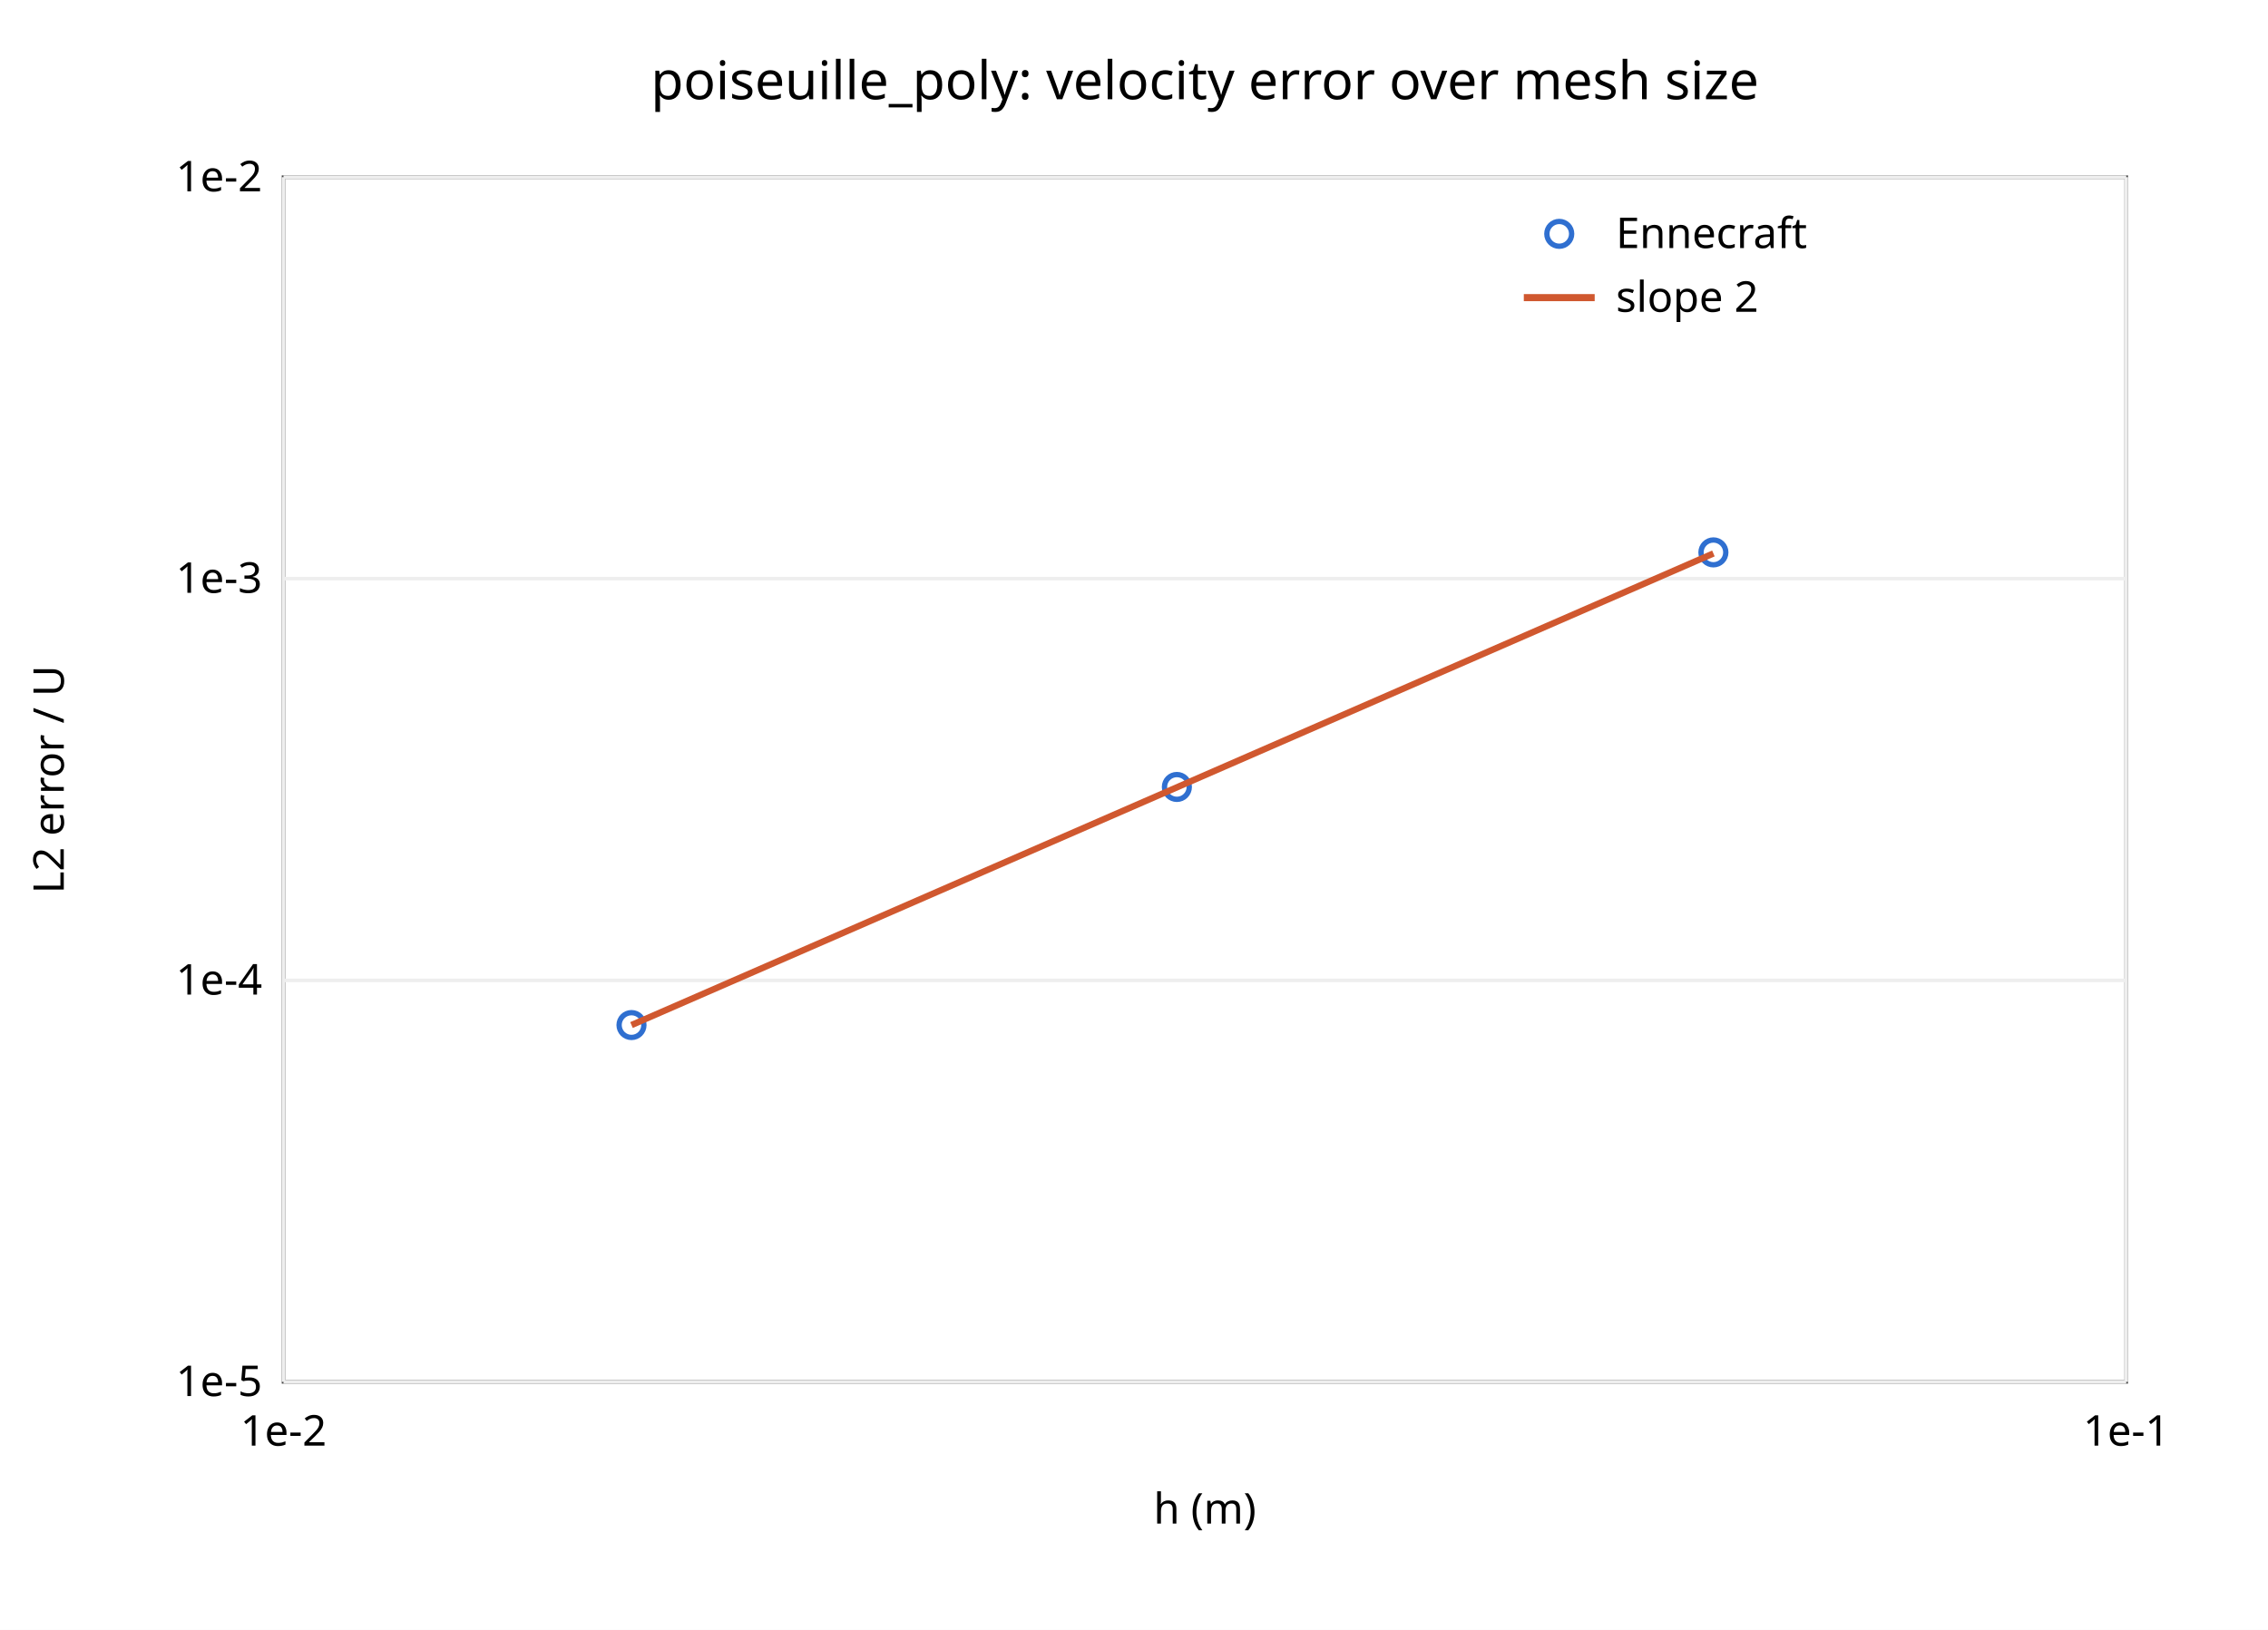
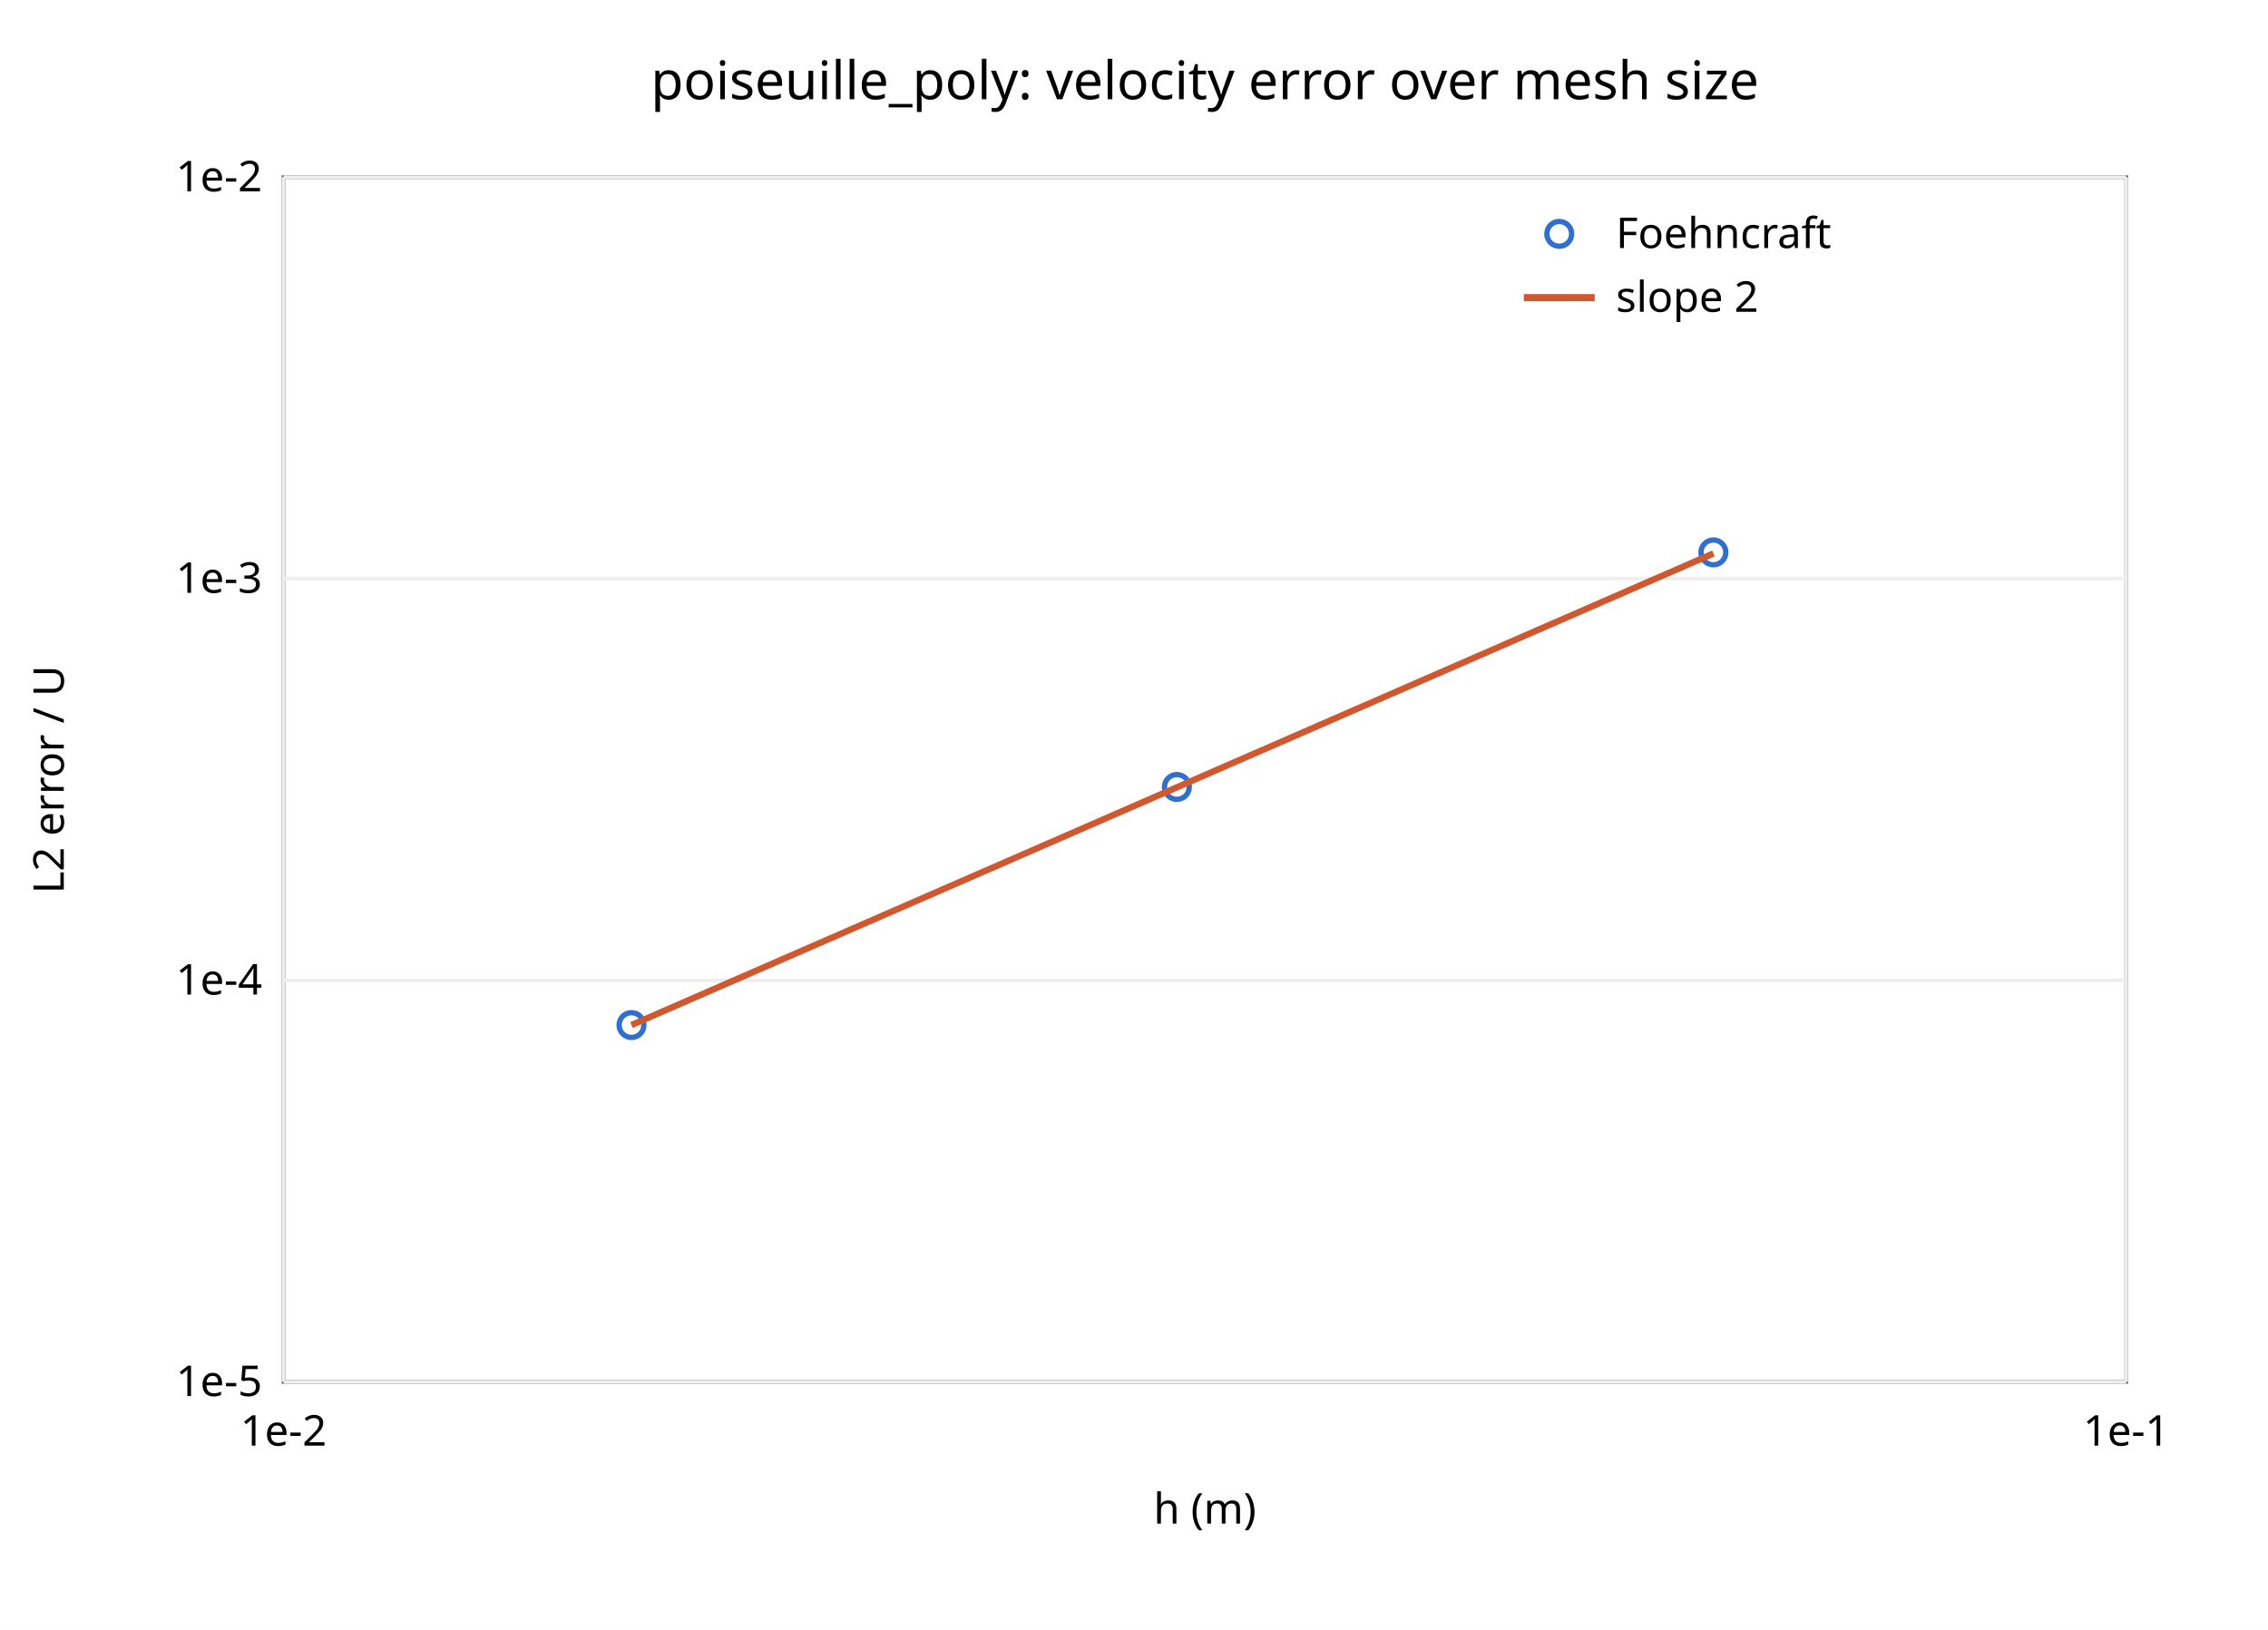
<svg xmlns="http://www.w3.org/2000/svg" width="640" height="460" viewBox="0 0 640 460" font-family="sans-serif" font-size="12">
  <rect width="640" height="460" fill="#fff" />
  <text x="340" y="28" text-anchor="middle" font-size="15">poiseuille_poly: velocity error over mesh size</text>
  <rect x="80" y="50" width="520" height="340" fill="none" stroke="#444" />
  <text x="340" y="430" text-anchor="middle">h (m)</text>
  <text x="18" y="220" text-anchor="middle" transform="rotate(-90 18 220)">L2 error / U</text>
  <line x1="80.0" x2="80.0" y1="50" y2="390" stroke="#eee" />
  <text x="80.0" y="408" text-anchor="middle">1e-2</text>
  <line x1="600.0" x2="600.0" y1="50" y2="390" stroke="#eee" />
  <text x="600.0" y="408" text-anchor="middle">1e-1</text>
  <line x1="80" x2="600" y1="390.0" y2="390.0" stroke="#eee" />
  <text x="74" y="394.0" text-anchor="end">1e-5</text>
  <line x1="80" x2="600" y1="276.7" y2="276.7" stroke="#eee" />
  <text x="74" y="280.7" text-anchor="end">1e-4</text>
  <line x1="80" x2="600" y1="163.3" y2="163.3" stroke="#eee" />
  <text x="74" y="167.3" text-anchor="end">1e-3</text>
  <line x1="80" x2="600" y1="50.0" y2="50.0" stroke="#eee" />
  <text x="74" y="54.0" text-anchor="end">1e-2</text>
  <circle cx="483.5" cy="155.9" r="3.5" fill="none" stroke="#2f6fd0" stroke-width="1.5" />
  <circle cx="332.1" cy="222.1" r="3.5" fill="none" stroke="#2f6fd0" stroke-width="1.5" />
  <circle cx="178.2" cy="289.3" r="3.5" fill="none" stroke="#2f6fd0" stroke-width="1.5" />
  <circle cx="440" cy="66" r="3.5" fill="none" stroke="#2f6fd0" stroke-width="1.5" />
-   <text x="456" y="70">Ennecraft</text>
+   <text x="456" y="70">Foehncraft</text>
  <polyline points="483.5,156.2 178.2,289.3" fill="none" stroke="#d0582f" stroke-width="1.8" />
  <line x1="430" x2="450" y1="84" y2="84" stroke="#d0582f" stroke-width="2" />
  <text x="456" y="88">slope 2</text>
</svg>
